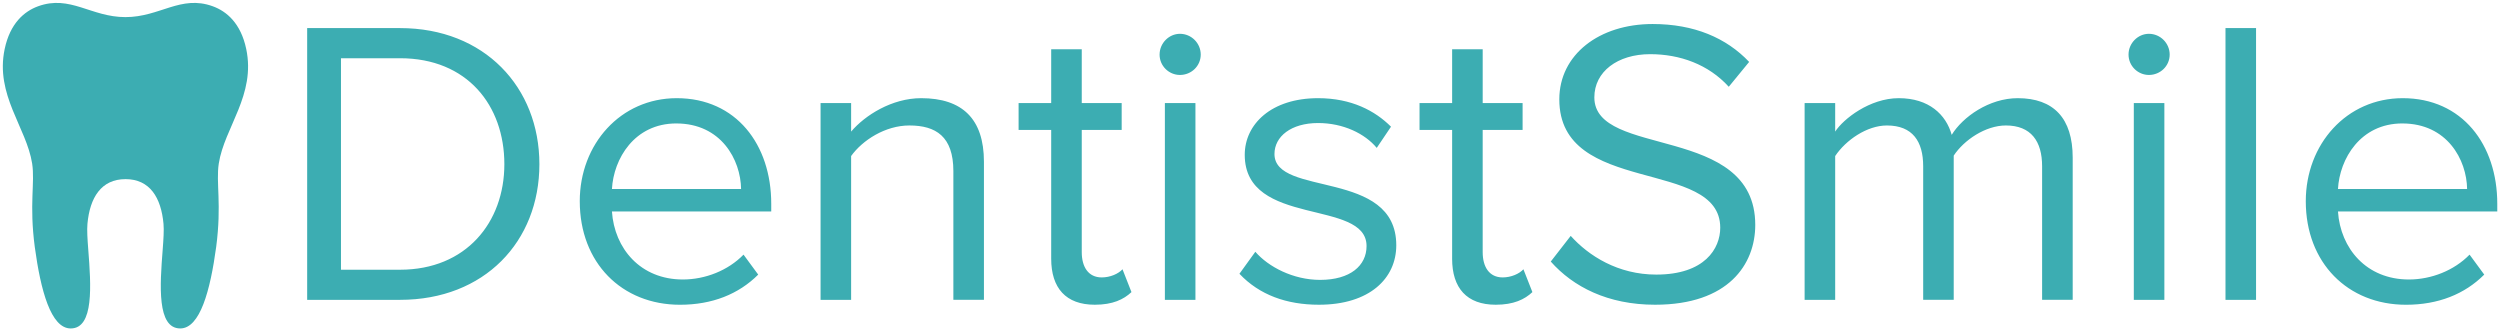
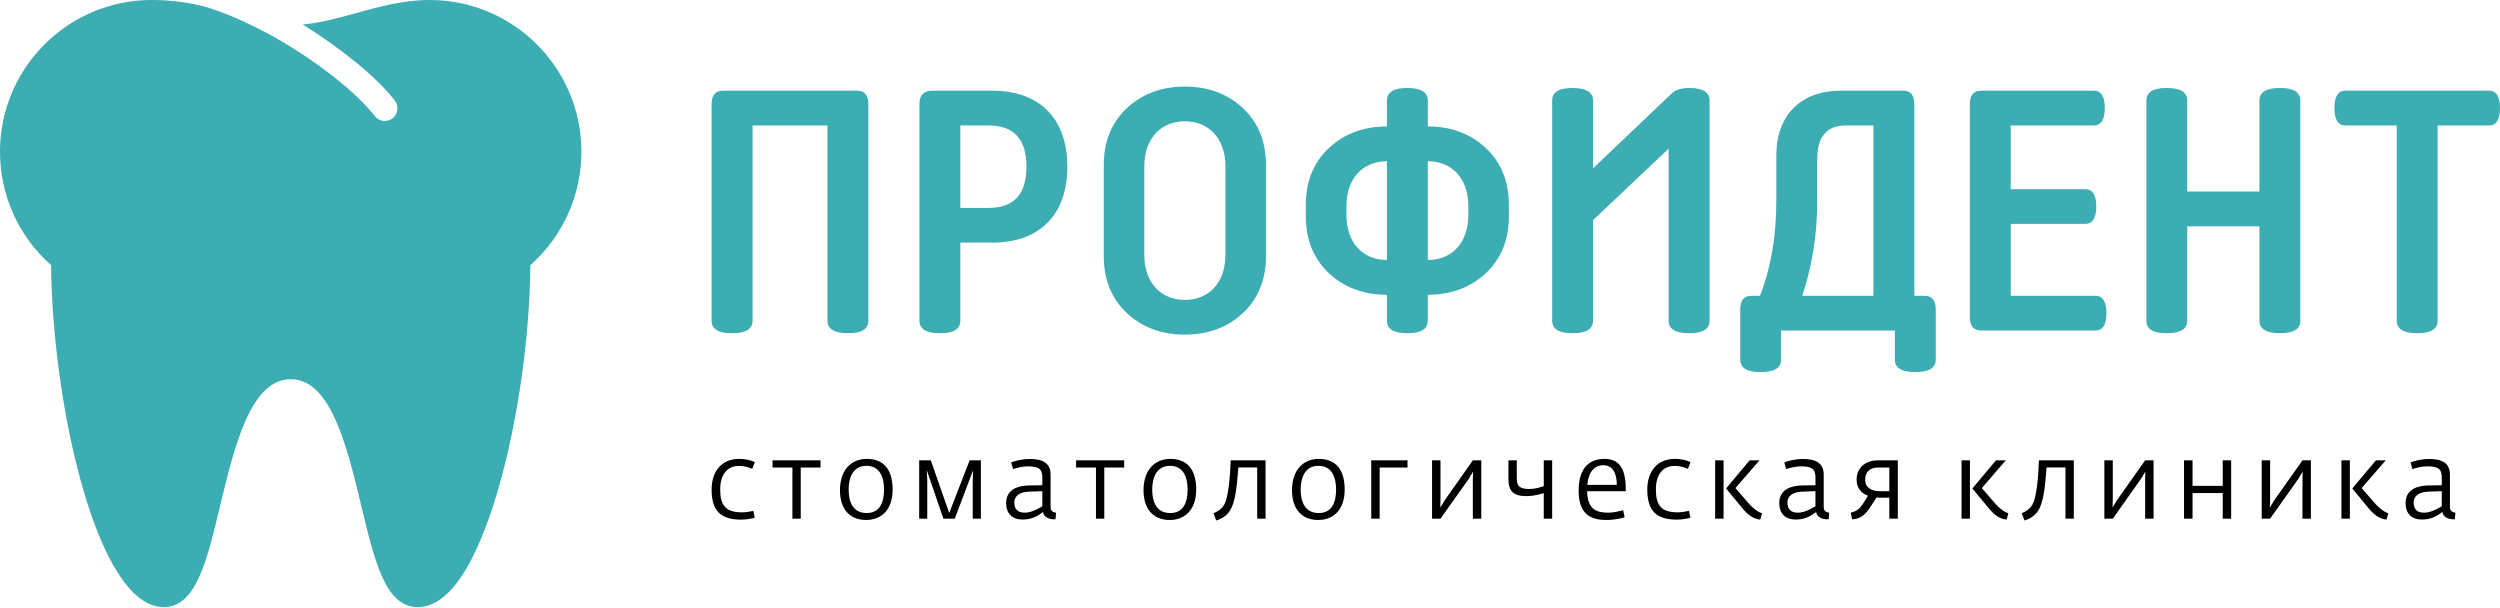
- <svg xmlns="http://www.w3.org/2000/svg" width="220.875" height="29.562" viewBox="0 0 220.875 29.562">
-   <path fill="#3CADB2" d="M11.086 15.826c2.152 0 3.15 1.633 3.36 3.952.05.556-.002 1.364-.074 2.3-.242 3.115-.52 6.94 1.553 6.94 1.753 0 2.654-3.363 3.174-7.198.5-3.795-.03-5.685.23-7.37.498-3.192 3.286-6.055 2.424-10.127-.477-2.26-1.72-3.32-2.953-3.768-2.837-1.033-4.67.957-7.717.957s-4.88-1.99-7.72-.957C2.136 1.002.892 2.065.414 4.323c-.86 4.07 1.927 6.935 2.427 10.128.26 1.686-.27 3.575.232 7.37.52 3.834 1.42 7.198 3.174 7.198 2.07 0 1.795-3.825 1.553-6.94-.072-.936-.125-1.745-.075-2.3.21-2.32 1.22-3.952 3.36-3.952z" />
-   <g fill="#3CADB2">
-     <path d="M27.138 26.492V2.482h8.207c7.45 0 12.31 5.22 12.31 12.023 0 6.84-4.858 11.986-12.31 11.986h-8.207zM44.56 14.505c0-5.184-3.275-9.36-9.215-9.36h-5.22V23.83h5.22c5.83 0 9.215-4.176 9.215-9.323zM51.222 17.78c0-5.04 3.6-9.106 8.567-9.106 5.254 0 8.35 4.104 8.35 9.323v.684H54.065c.216 3.276 2.52 6.012 6.263 6.012 1.98 0 3.995-.792 5.363-2.196l1.297 1.764c-1.728 1.728-4.068 2.664-6.91 2.664-5.148 0-8.855-3.708-8.855-9.143zm8.53-6.874c-3.708 0-5.543 3.13-5.687 5.795h11.41c-.035-2.59-1.763-5.794-5.723-5.794zM84.23 26.492V15.117c0-3.06-1.547-4.032-3.886-4.032-2.124 0-4.14 1.296-5.147 2.7v12.707h-2.7V9.106h2.7v2.52c1.224-1.44 3.6-2.952 6.19-2.952 3.637 0 5.544 1.836 5.544 5.615V26.49h-2.7zM92.873 22.856V11.48h-2.88V9.107h2.88V4.354h2.7v4.75H99.1v2.376h-3.527v10.8c0 1.296.576 2.23 1.764 2.23.756 0 1.476-.323 1.836-.72l.792 2.017c-.685.648-1.656 1.116-3.24 1.116-2.556 0-3.852-1.475-3.852-4.067zM102.45 4.822c0-1.008.827-1.835 1.8-1.835 1.007 0 1.835.828 1.835 1.835s-.828 1.8-1.836 1.8c-.973 0-1.8-.792-1.8-1.8zm.467 21.67V9.106h2.7v17.386h-2.7zM109.505 24.188l1.404-1.944c1.15 1.332 3.347 2.484 5.722 2.484 2.664 0 4.104-1.26 4.104-2.988 0-4.21-10.762-1.62-10.762-8.063 0-2.7 2.338-5.003 6.48-5.003 2.95 0 5.038 1.116 6.442 2.52l-1.26 1.872c-1.045-1.26-2.953-2.196-5.184-2.196-2.377 0-3.852 1.188-3.852 2.736 0 3.815 10.762 1.296 10.762 8.063 0 2.915-2.34 5.254-6.838 5.254-2.843 0-5.255-.864-7.02-2.736zM128.296 22.856V11.48h-2.88V9.107h2.88V4.354h2.7v4.75h3.526v2.376h-3.527v10.8c0 1.296.576 2.23 1.764 2.23.755 0 1.476-.323 1.835-.72l.793 2.017c-.686.648-1.656 1.116-3.24 1.116-2.557 0-3.852-1.475-3.852-4.067zM137.01 23.108l1.763-2.268c1.584 1.764 4.174 3.42 7.56 3.42 4.282 0 5.65-2.305 5.65-4.14 0-6.19-14.218-2.772-14.218-11.34 0-3.958 3.527-6.658 8.242-6.658 3.672 0 6.516 1.224 8.53 3.348l-1.8 2.196c-1.8-1.98-4.318-2.88-6.947-2.88-2.88 0-4.93 1.548-4.93 3.816 0 5.4 14.217 2.304 14.217 11.267 0 3.49-2.375 7.054-8.854 7.054-4.175 0-7.236-1.584-9.214-3.816zM180.42 26.492V14.685c0-2.196-.972-3.6-3.202-3.6-1.8 0-3.71 1.296-4.607 2.664v12.74h-2.698V14.686c0-2.196-.938-3.6-3.205-3.6-1.764 0-3.635 1.296-4.57 2.7v12.707h-2.7V9.106h2.7v2.52c.72-1.116 3.06-2.952 5.615-2.952 2.664 0 4.176 1.44 4.68 3.24.97-1.584 3.31-3.24 5.83-3.24 3.168 0 4.86 1.764 4.86 5.255v12.56h-2.7zM188.056 4.822c0-1.008.828-1.835 1.8-1.835 1.007 0 1.835.828 1.835 1.835s-.827 1.8-1.835 1.8c-.97 0-1.8-.792-1.8-1.8zm.466 21.67V9.106h2.7v17.386h-2.7zM196.622 26.492V2.482h2.7v24.01h-2.7zM203.716 17.78c0-5.04 3.6-9.106 8.566-9.106 5.256 0 8.352 4.104 8.352 9.323v.684H206.56c.215 3.276 2.52 6.012 6.264 6.012 1.98 0 3.994-.792 5.363-2.196l1.295 1.764c-1.727 1.728-4.066 2.664-6.91 2.664-5.15 0-8.856-3.708-8.856-9.143zm8.53-6.874c-3.706 0-5.542 3.13-5.687 5.795h11.41c-.035-2.59-1.764-5.794-5.723-5.794z" />
+ <svg xmlns="http://www.w3.org/2000/svg" version="1.1" height="69.957" width="288.08">
+   <defs id="SvgjsDefs1132" />
+   <g id="SvgjsG1133" rel="mainfill" name="main_text" transform="translate(79.06,-201.9116)" fill="#3cadb2">
+     <path d="M16.29 238.86C16.29 239.84 17.08 240.31 18.65 240.31C20.22 240.31 21.00 239.84 21.00 238.86L21.00 213.93C21.00 212.87 20.57 212.36 19.71 212.36L4.24 212.36C3.38 212.36 2.94 212.87 2.94 213.93L2.94 238.86C2.94 239.84 3.73 240.31 5.30 240.31C6.87 240.31 7.66 239.84 7.66 238.86L7.66 216.37L16.29 216.37L16.29 238.86ZM34.86 216.37C37.77 216.37 39.22 217.94 39.22 221.12C39.22 224.30 37.77 225.87 34.86 225.87L31.60 225.87L31.60 216.37ZM35.29 229.87C40.63 229.87 43.93 226.77 43.93 221.12C43.93 215.46 40.63 212.36 35.29 212.36L28.38 212.36C27.40 212.36 26.89 212.87 26.89 213.85L26.89 238.86C26.89 239.84 27.68 240.31 29.25 240.31C30.82 240.31 31.60 239.84 31.60 238.86L31.60 229.87ZM62.15 231.28C62.15 234.46 60.26 236.47 57.48 236.47C54.69 236.47 52.80 234.46 52.80 231.28L52.80 221.08C52.80 217.90 54.69 215.89 57.48 215.89C60.26 215.89 62.15 217.90 62.15 221.08ZM66.82 220.92C66.82 218.21 65.92 216.01 64.15 214.36C62.38 212.71 60.15 211.89 57.48 211.89C54.81 211.89 52.57 212.71 50.80 214.36C49.04 216.01 48.13 218.21 48.13 220.92L48.13 231.44C48.13 234.15 49.04 236.35 50.80 238.00C52.57 239.65 54.81 240.47 57.48 240.47C60.15 240.47 62.38 239.65 64.15 238.00C65.92 236.35 66.82 234.15 66.82 231.44ZM94.81 225.51C94.81 222.80 93.91 220.61 92.14 218.96C90.38 217.31 88.14 216.48 85.47 216.48L85.47 213.50C85.47 212.52 84.68 212.05 83.11 212.05C81.54 212.05 80.76 212.52 80.76 213.50L80.76 216.48C78.09 216.48 75.85 217.31 74.08 218.96C72.32 220.61 71.41 222.80 71.41 225.51L71.41 226.85C71.41 229.56 72.32 231.76 74.08 233.40C75.85 235.05 78.09 235.88 80.76 235.88L80.76 238.86C80.76 239.84 81.54 240.31 83.11 240.31C84.68 240.31 85.47 239.84 85.47 238.86L85.47 235.88C88.14 235.88 90.38 235.05 92.14 233.40C93.91 231.76 94.81 229.56 94.81 226.85ZM90.14 226.69C90.14 229.87 88.26 231.87 85.47 231.87L85.47 220.49C88.26 220.49 90.14 222.49 90.14 225.67ZM76.09 225.67C76.09 222.49 77.97 220.49 80.76 220.49L80.76 231.87C77.97 231.87 76.09 229.87 76.09 226.69ZM117.94 213.50C117.94 212.52 117.15 212.05 115.58 212.05C114.68 212.05 113.97 212.28 113.54 212.71L104.51 221.31L104.51 213.50C104.51 212.52 103.72 212.05 102.15 212.05C100.58 212.05 99.80 212.52 99.80 213.50L99.80 238.86C99.80 239.84 100.58 240.31 102.15 240.31C103.72 240.31 104.51 239.84 104.51 238.86L104.51 227.28L113.22 219.04L113.22 238.86C113.22 239.84 114.01 240.31 115.58 240.31C117.15 240.31 117.94 239.84 117.94 238.86L117.94 213.50ZM139.29 243.34C139.29 244.32 140.08 244.79 141.65 244.79C143.22 244.79 144.00 244.32 144.00 243.34L144.00 237.57C144.00 236.51 143.57 236.00 142.71 236.00L141.53 236.00L141.53 213.93C141.53 212.87 141.10 212.36 140.24 212.36L133.05 212.36C128.54 212.36 125.63 215.11 125.63 219.82L125.63 225.04C125.63 229.13 125.00 232.78 123.75 236.00L122.77 236.00C121.90 236.00 121.47 236.51 121.47 237.57L121.47 243.34C121.47 244.32 122.25 244.79 123.83 244.79C125.40 244.79 126.18 244.32 126.18 243.34L126.18 240L139.29 240ZM128.61 236.00C129.75 232.62 130.34 228.97 130.34 225.08L130.34 220.29C130.34 217.66 131.44 216.37 133.64 216.37L136.82 216.37L136.82 236.00ZM162.42 240C163.24 240 163.67 239.33 163.67 238.00C163.67 236.66 163.24 236.00 162.42 236.00L152.64 236.00L152.64 227.71L161.24 227.71C162.06 227.71 162.50 227.04 162.50 225.71C162.50 224.37 162.06 223.71 161.24 223.71L152.64 223.71L152.64 216.37L162.22 216.37C163.05 216.37 163.48 215.70 163.48 214.36C163.48 213.03 163.05 212.36 162.22 212.36L149.23 212.36C148.36 212.36 147.93 212.87 147.93 213.93L147.93 238.43C147.93 239.49 148.36 240 149.23 240L162.42 240ZM172.98 223.98L172.98 213.50C172.98 212.52 172.19 212.05 170.62 212.05C169.05 212.05 168.27 212.52 168.27 213.50L168.27 238.86C168.27 239.84 169.05 240.31 170.62 240.31C172.19 240.31 172.98 239.84 172.98 238.86L172.98 227.99L181.30 227.99L181.30 238.86C181.30 239.84 182.09 240.31 183.66 240.31C185.23 240.31 186.01 239.84 186.01 238.86L186.01 213.50C186.01 212.52 185.23 212.05 183.66 212.05C182.09 212.05 181.30 212.52 181.30 213.50L181.30 223.98ZM191.19 212.36C190.37 212.36 189.94 213.03 189.94 214.36C189.94 215.70 190.37 216.37 191.19 216.37L197.12 216.37L197.12 238.86C197.12 239.84 197.91 240.31 199.48 240.31C201.05 240.31 201.83 239.84 201.83 238.86L201.83 216.37L207.76 216.37C208.59 216.37 209.02 215.70 209.02 214.36C209.02 213.03 208.59 212.36 207.76 212.36L191.19 212.36Z" fill="#3cadb2" style="fill: rgb(60, 173, 178);" />
+   </g>
+   <g id="SvgjsG1134" rel="mainfill" name="slogan_text" transform="translate(81.32,-180.2316)" fill="#000000">
+     <path d="M4.10 240.11C4.78 240.11 5.40 239.96 5.65 239.89L5.49 239.10C5.23 239.14 4.74 239.27 4.19 239.27C2.25 239.27 1.67 238.43 1.67 236.61C1.67 234.90 2.52 233.92 3.80 233.92C4.55 233.92 5.01 234.11 5.36 234.26L5.66 233.49C5.31 233.31 4.74 233.11 3.83 233.11C1.91 233.11 0.68 234.47 0.68 236.64C0.68 239.09 1.71 240.11 4.10 240.11ZM9.99 240L10.95 240L10.95 234.11L13.23 234.11L13.23 233.28L7.70 233.28L7.70 234.11L9.99 234.11ZM18.47 240.15C20.23 240.15 21.54 239.00 21.54 236.64C21.54 234.39 20.55 233.11 18.56 233.11C16.76 233.11 15.47 234.39 15.47 236.72C15.47 238.92 16.62 240.15 18.47 240.15ZM18.55 239.35C16.96 239.35 16.47 238.06 16.47 236.65C16.47 235.39 16.90 233.91 18.52 233.91C20.17 233.91 20.55 235.40 20.55 236.64C20.55 237.98 20.16 239.35 18.55 239.35ZM24.60 240L25.53 240L25.53 235.51L25.47 234.40L27.39 240L28.70 240L30.81 234.42L30.77 235.51L30.77 240L31.71 240L31.71 233.28L30.41 233.28L28.06 239.35L25.94 233.28L24.60 233.28ZM36.53 240.10C37.86 240.10 38.55 239.43 38.87 239.23C38.94 239.83 39.58 240.07 40.13 240.07L40.31 240.07L40.37 239.31C40.07 239.27 39.74 239.16 39.74 238.66L39.74 234.93C39.74 233.60 38.84 233.12 37.36 233.12C36.36 233.12 35.50 233.39 35.20 233.52L35.41 234.28C35.69 234.19 36.46 233.97 37.07 233.97C38.27 233.97 38.79 234.18 38.79 235.25L38.79 236.15L37.20 236.17C36.10 236.20 34.62 236.56 34.62 238.19C34.62 239.43 35.33 240.10 36.53 240.10ZM36.78 239.31C36.04 239.31 35.56 239.00 35.56 238.11C35.56 237.43 36.14 236.93 37.18 236.89L38.79 236.83L38.79 238.57C38.62 238.67 37.63 239.31 36.78 239.31ZM44.97 240L45.93 240L45.93 234.11L48.22 234.11L48.22 233.28L42.68 233.28L42.68 234.11L44.97 234.11ZM53.46 240.15C55.21 240.15 56.52 239.00 56.52 236.64C56.52 234.39 55.53 233.11 53.54 233.11C51.75 233.11 50.45 234.39 50.45 236.72C50.45 238.92 51.60 240.15 53.46 240.15ZM53.53 239.35C51.94 239.35 51.45 238.06 51.45 236.65C51.45 235.39 51.88 233.91 53.50 233.91C55.15 233.91 55.53 235.40 55.53 236.64C55.53 237.98 55.14 239.35 53.53 239.35ZM58.83 240.21C59.64 239.95 60.18 239.53 60.54 238.84C61.00 237.96 61.20 236.49 61.38 234.10L63.55 234.10L63.55 240L64.51 240L64.51 233.28L60.49 233.28C60.42 235.60 60.18 237.54 59.77 238.34C59.46 238.92 58.97 239.18 58.51 239.37ZM70.57 240.15C72.32 240.15 73.63 239.00 73.63 236.64C73.63 234.39 72.64 233.11 70.65 233.11C68.86 233.11 67.56 234.39 67.56 236.72C67.56 238.92 68.71 240.15 70.57 240.15ZM70.64 239.35C69.05 239.35 68.56 238.06 68.56 236.65C68.56 235.39 68.99 233.91 70.61 233.91C72.26 233.91 72.64 235.40 72.64 236.64C72.64 237.98 72.25 239.35 70.64 239.35ZM76.69 240L77.66 240L77.66 234.11L80.87 234.11L80.87 233.28L76.69 233.28ZM83.70 240L84.67 240L87.91 235.44L88.42 234.58L88.40 235.42L88.40 240L89.37 240L89.37 233.28L88.40 233.28L85.17 237.86L84.65 238.72L84.67 237.87L84.67 233.28L83.70 233.28ZM96.57 240L97.54 240L97.54 233.28L96.57 233.28L96.57 236.25C96.10 236.41 95.56 236.58 94.88 236.58C93.63 236.58 93.46 236.08 93.46 235.33L93.46 233.28L92.50 233.28L92.50 235.44C92.50 236.64 92.90 237.40 94.55 237.40C95.36 237.40 95.96 237.23 96.57 237.06ZM103.76 240.15C104.86 240.15 105.67 239.91 105.89 239.83L105.72 239.03C105.42 239.11 104.55 239.31 104.06 239.31C102.67 239.31 101.61 238.97 101.57 236.83L106.01 236.83L106.01 236.47C106.01 234.24 105.25 233.11 103.59 233.11C101.91 233.11 100.59 234.05 100.59 236.77C100.59 239.34 101.82 240.15 103.76 240.15ZM101.59 236.10C101.71 234.60 102.43 233.84 103.44 233.84C104.50 233.84 104.99 234.75 104.99 236.10ZM111.92 240.11C112.61 240.11 113.22 239.96 113.47 239.89L113.31 239.10C113.05 239.14 112.56 239.27 112.02 239.27C110.07 239.27 109.49 238.43 109.49 236.61C109.49 234.90 110.34 233.92 111.62 233.92C112.37 233.92 112.83 234.11 113.18 234.26L113.48 233.49C113.14 233.31 112.56 233.11 111.65 233.11C109.73 233.11 108.50 234.47 108.50 236.64C108.50 239.09 109.53 240.11 111.92 240.11ZM121.52 240.10L121.72 239.37C121.31 239.26 120.72 238.86 120.08 238.12L118.66 236.47L121.43 233.28L120.29 233.28L117.58 236.52L119.51 238.86C120.39 239.91 121.07 240.07 121.52 240.10ZM116.32 240L117.29 240L117.29 233.28L116.32 233.28ZM125.62 240.10C126.95 240.10 127.64 239.43 127.96 239.23C128.03 239.83 128.67 240.07 129.22 240.07L129.40 240.07L129.46 239.31C129.16 239.27 128.83 239.16 128.83 238.66L128.83 234.93C128.83 233.60 127.93 233.12 126.44 233.12C125.45 233.12 124.59 233.39 124.29 233.52L124.50 234.28C124.78 234.19 125.55 233.97 126.16 233.97C127.35 233.97 127.88 234.18 127.88 235.25L127.88 236.15L126.28 236.17C125.19 236.20 123.71 236.56 123.71 238.19C123.71 239.43 124.41 240.10 125.62 240.10ZM125.87 239.31C125.13 239.31 124.65 239.00 124.65 238.11C124.65 237.43 125.23 236.93 126.27 236.89L127.88 236.83L127.88 238.57C127.71 238.67 126.71 239.31 125.87 239.31ZM132.10 240.07C132.67 240.05 133.34 239.90 134.05 238.89L134.92 237.56C135.03 237.58 135.26 237.58 135.40 237.58L136.39 237.58L136.39 240L137.37 240L137.37 233.28L135.04 233.28C133.66 233.28 132.62 234.12 132.62 235.51C132.62 236.42 133.14 237.10 133.93 237.34C133.91 237.38 133.41 238.23 133.38 238.24C132.93 238.91 132.62 239.15 131.95 239.30ZM135.30 236.83C134.37 236.83 133.61 236.46 133.61 235.52C133.61 234.61 134.13 234.11 135.10 234.11L136.39 234.11L136.39 236.83ZM149.91 240.10L150.11 239.37C149.70 239.26 149.11 238.86 148.47 238.12L147.05 236.47L149.81 233.28L148.68 233.28L145.96 236.52L147.90 238.86C148.78 239.91 149.46 240.07 149.91 240.10ZM144.71 240L145.68 240L145.68 233.28L144.71 233.28ZM151.97 240.21C152.78 239.95 153.32 239.53 153.68 238.84C154.13 237.96 154.34 236.49 154.51 234.10L156.69 234.10L156.69 240L157.65 240L157.65 233.28L153.63 233.28C153.55 235.60 153.32 237.54 152.90 238.34C152.59 238.92 152.10 239.18 151.65 239.37ZM161.17 240L162.14 240L165.37 235.44L165.89 234.58L165.87 235.42L165.87 240L166.84 240L166.84 233.28L165.87 233.28L162.63 237.86L162.11 238.72L162.14 237.87L162.14 233.28L161.17 233.28ZM170.35 240L171.33 240L171.33 237.05L174.81 237.05L174.81 240L175.78 240L175.78 233.28L174.81 233.28L174.81 236.22L171.33 236.22L171.33 233.28L170.35 233.28ZM179.30 240L180.27 240L183.50 235.44L184.02 234.58L184.00 235.42L184.00 240L184.97 240L184.97 233.28L184.00 233.28L180.76 237.86L180.24 238.72L180.27 237.87L180.27 233.28L179.30 233.28ZM193.69 240.10L193.88 239.37C193.48 239.26 192.89 238.86 192.25 238.12L190.82 236.47L193.59 233.28L192.46 233.28L189.74 236.52L191.67 238.86C192.56 239.91 193.23 240.07 193.69 240.10ZM188.49 240L189.46 240L189.46 233.28L188.49 233.28ZM197.78 240.10C199.11 240.10 199.80 239.43 200.12 239.23C200.19 239.83 200.83 240.07 201.39 240.07L201.56 240.07L201.62 239.31C201.33 239.27 200.99 239.16 200.99 238.66L200.99 234.93C200.99 233.60 200.10 233.12 198.61 233.12C197.61 233.12 196.75 233.39 196.46 233.52L196.66 234.28C196.95 234.19 197.71 233.97 198.33 233.97C199.52 233.97 200.05 234.18 200.05 235.25L200.05 236.15L198.45 236.17C197.35 236.20 195.88 236.56 195.88 238.19C195.88 239.43 196.58 240.10 197.78 240.10ZM198.03 239.31C197.29 239.31 196.81 239.00 196.81 238.11C196.81 237.43 197.39 236.93 198.44 236.89L200.05 236.83L200.05 238.57C199.87 238.67 198.88 239.31 198.03 239.31Z" fill="#000000" style="fill: rgb(0, 0, 0);" />
+   </g>
+   <g id="SvgjsG1135" rel="mainfill" name="symbol" transform="translate(-1.456522,0.0203913) scale(0.7282609)" fill="#3cadb2">
+     <path d="M69.992-0.028c-4.188,0-8.044,1.072-11.768,2.104c-2.856,0.796-5.584,1.52-8.332,1.776  c6.463,3.992,11.979,8.648,14.584,12.04c0.672,0.88,0.5,2.132-0.369,2.808c-0.367,0.28-0.795,0.412-1.219,0.412  c-0.601,0-1.193-0.268-1.584-0.78c-4-5.22-16.084-14.084-26.917-17.32C32,0.424,29.324-0.028,26-0.028c-13.236,0-24,10.764-24,24  c0,6.9,2.932,13.392,8.08,17.956c0.196,21.904,7.244,54.104,17.796,54.104c5.112,0,6.804-7.048,8.944-15.968  c2.26-9.416,4.824-20.092,11.18-20.092c6.352,0,8.92,10.68,11.18,20.092c2.141,8.92,3.828,15.968,8.94,15.968  c6.147,0,10.403-10.484,12.888-19.269C84,66.176,85.82,53.225,85.92,41.924C91.068,37.356,94,30.868,94,23.968  C93.992,10.736,83.232-0.028,69.992-0.028z" fill="#3cadb2" style="fill: rgb(60, 173, 178);" />
  </g>
</svg>
